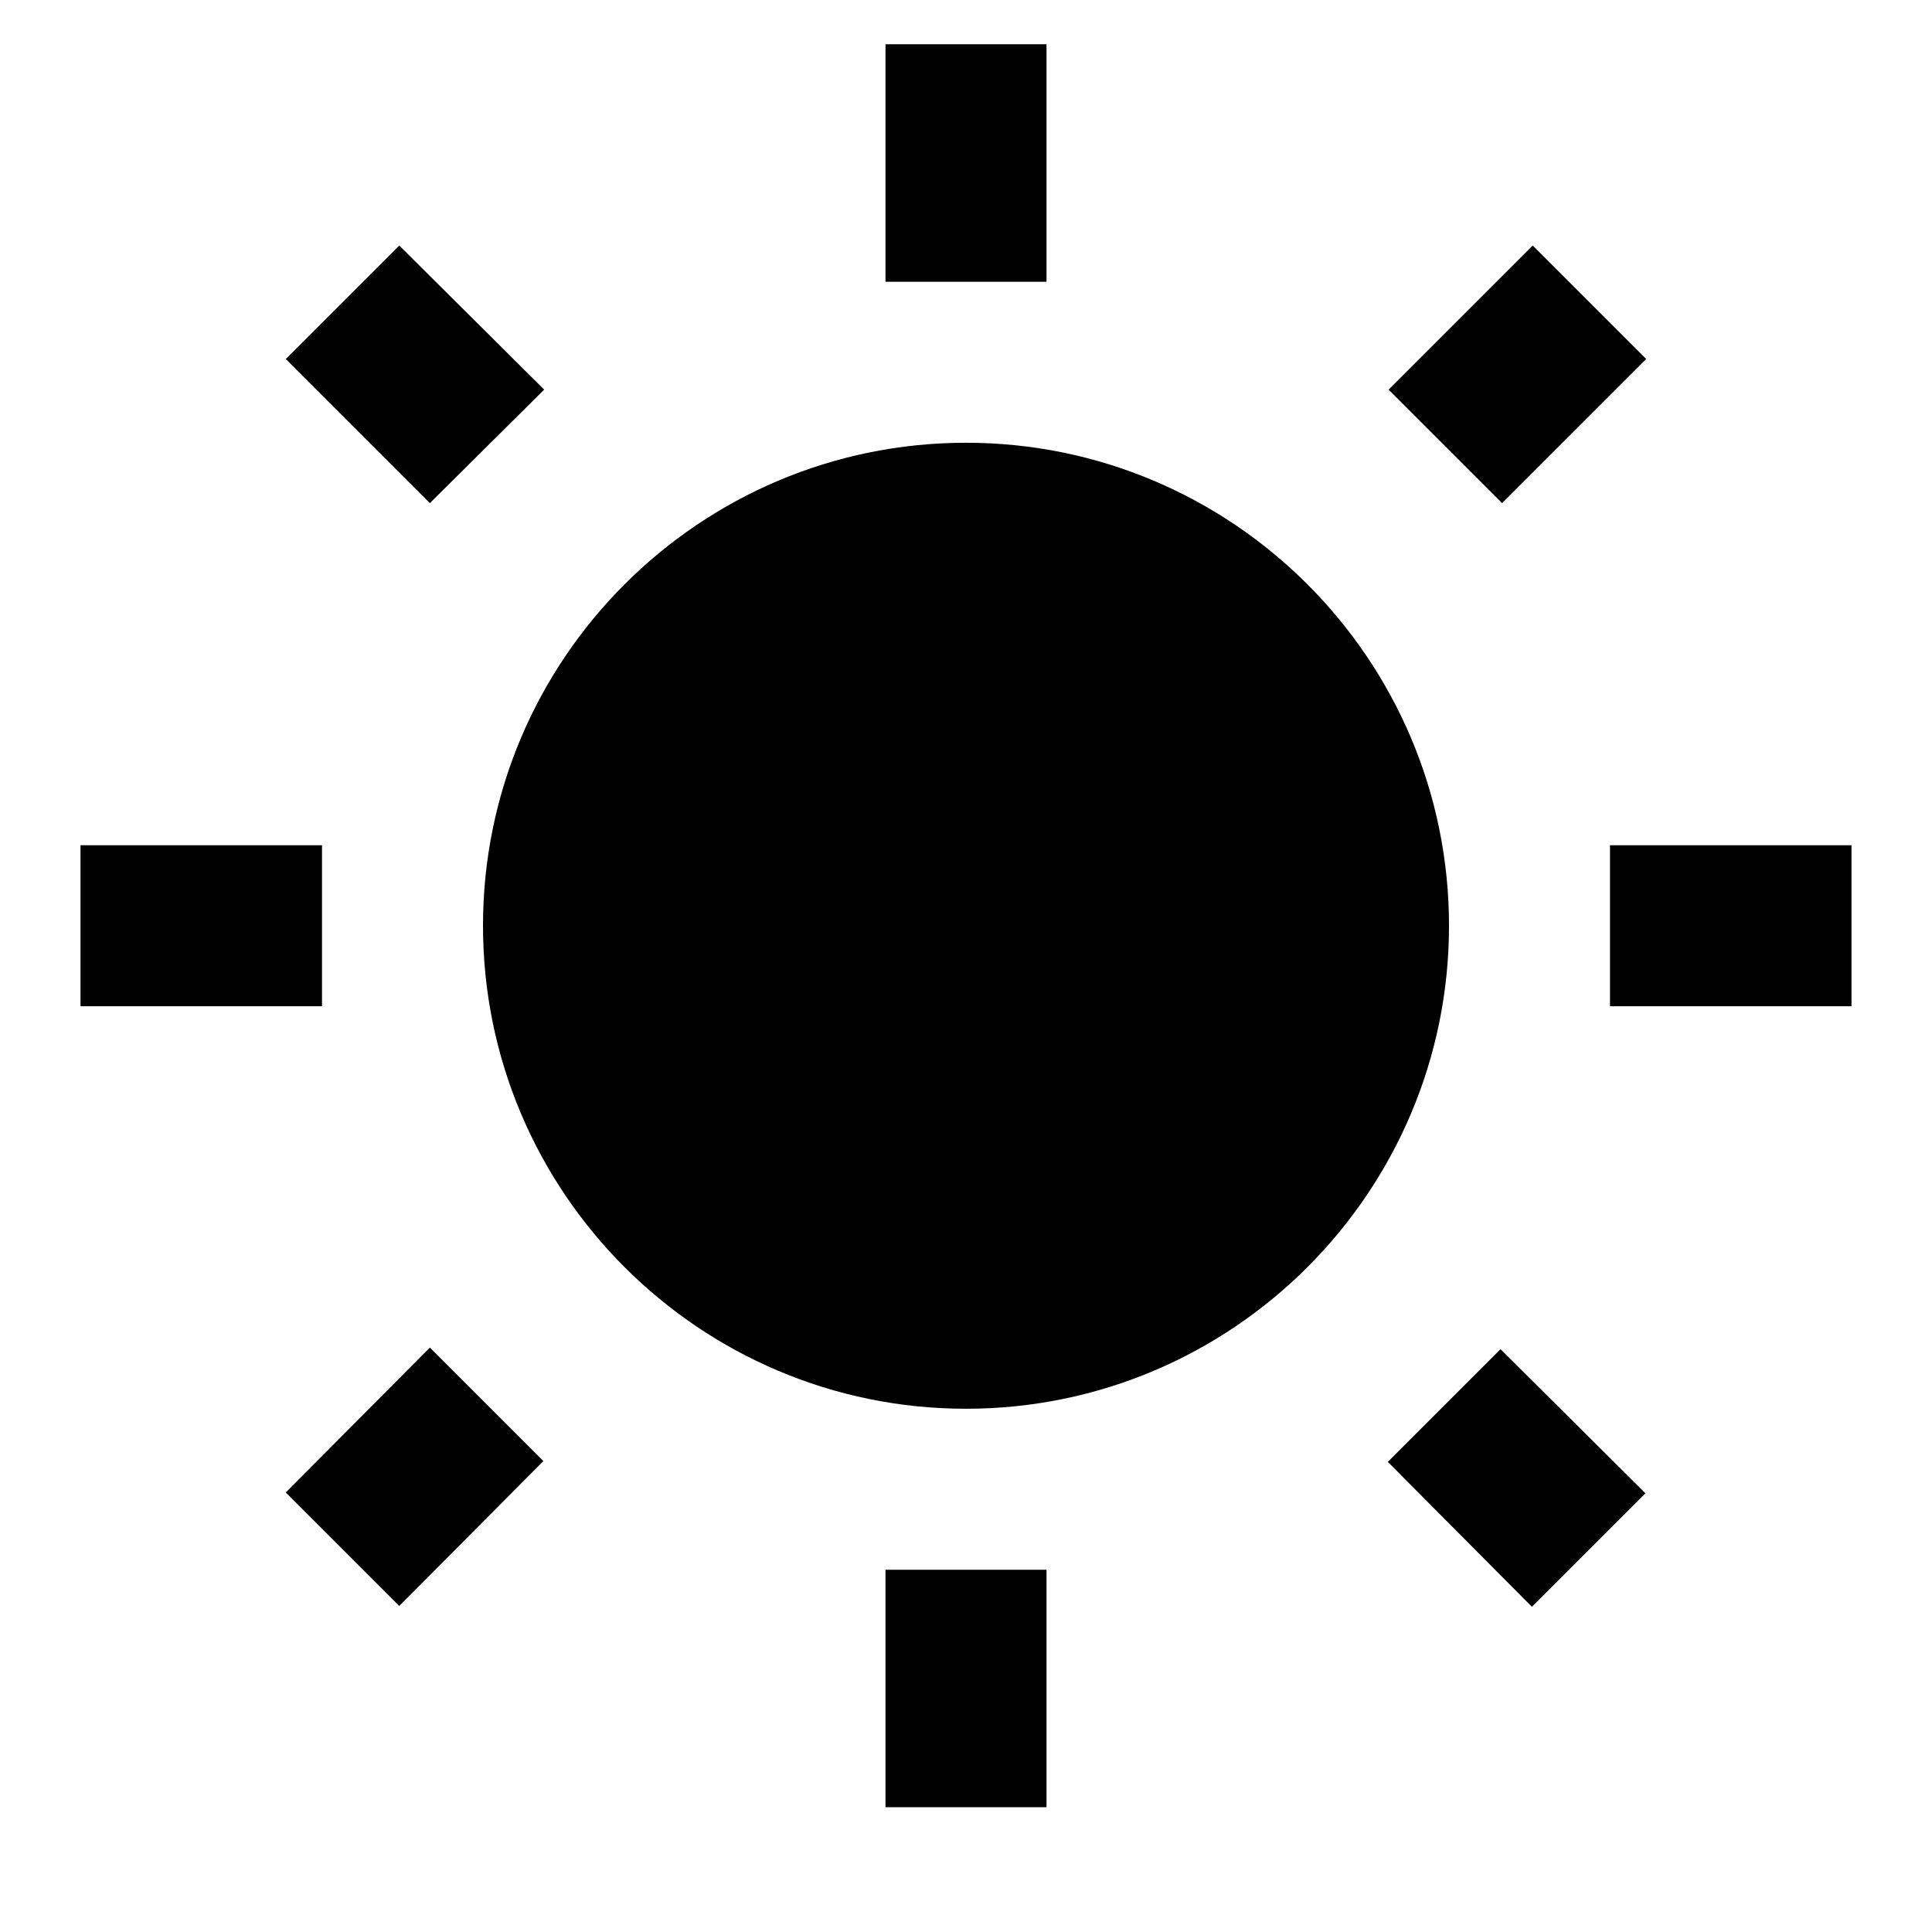
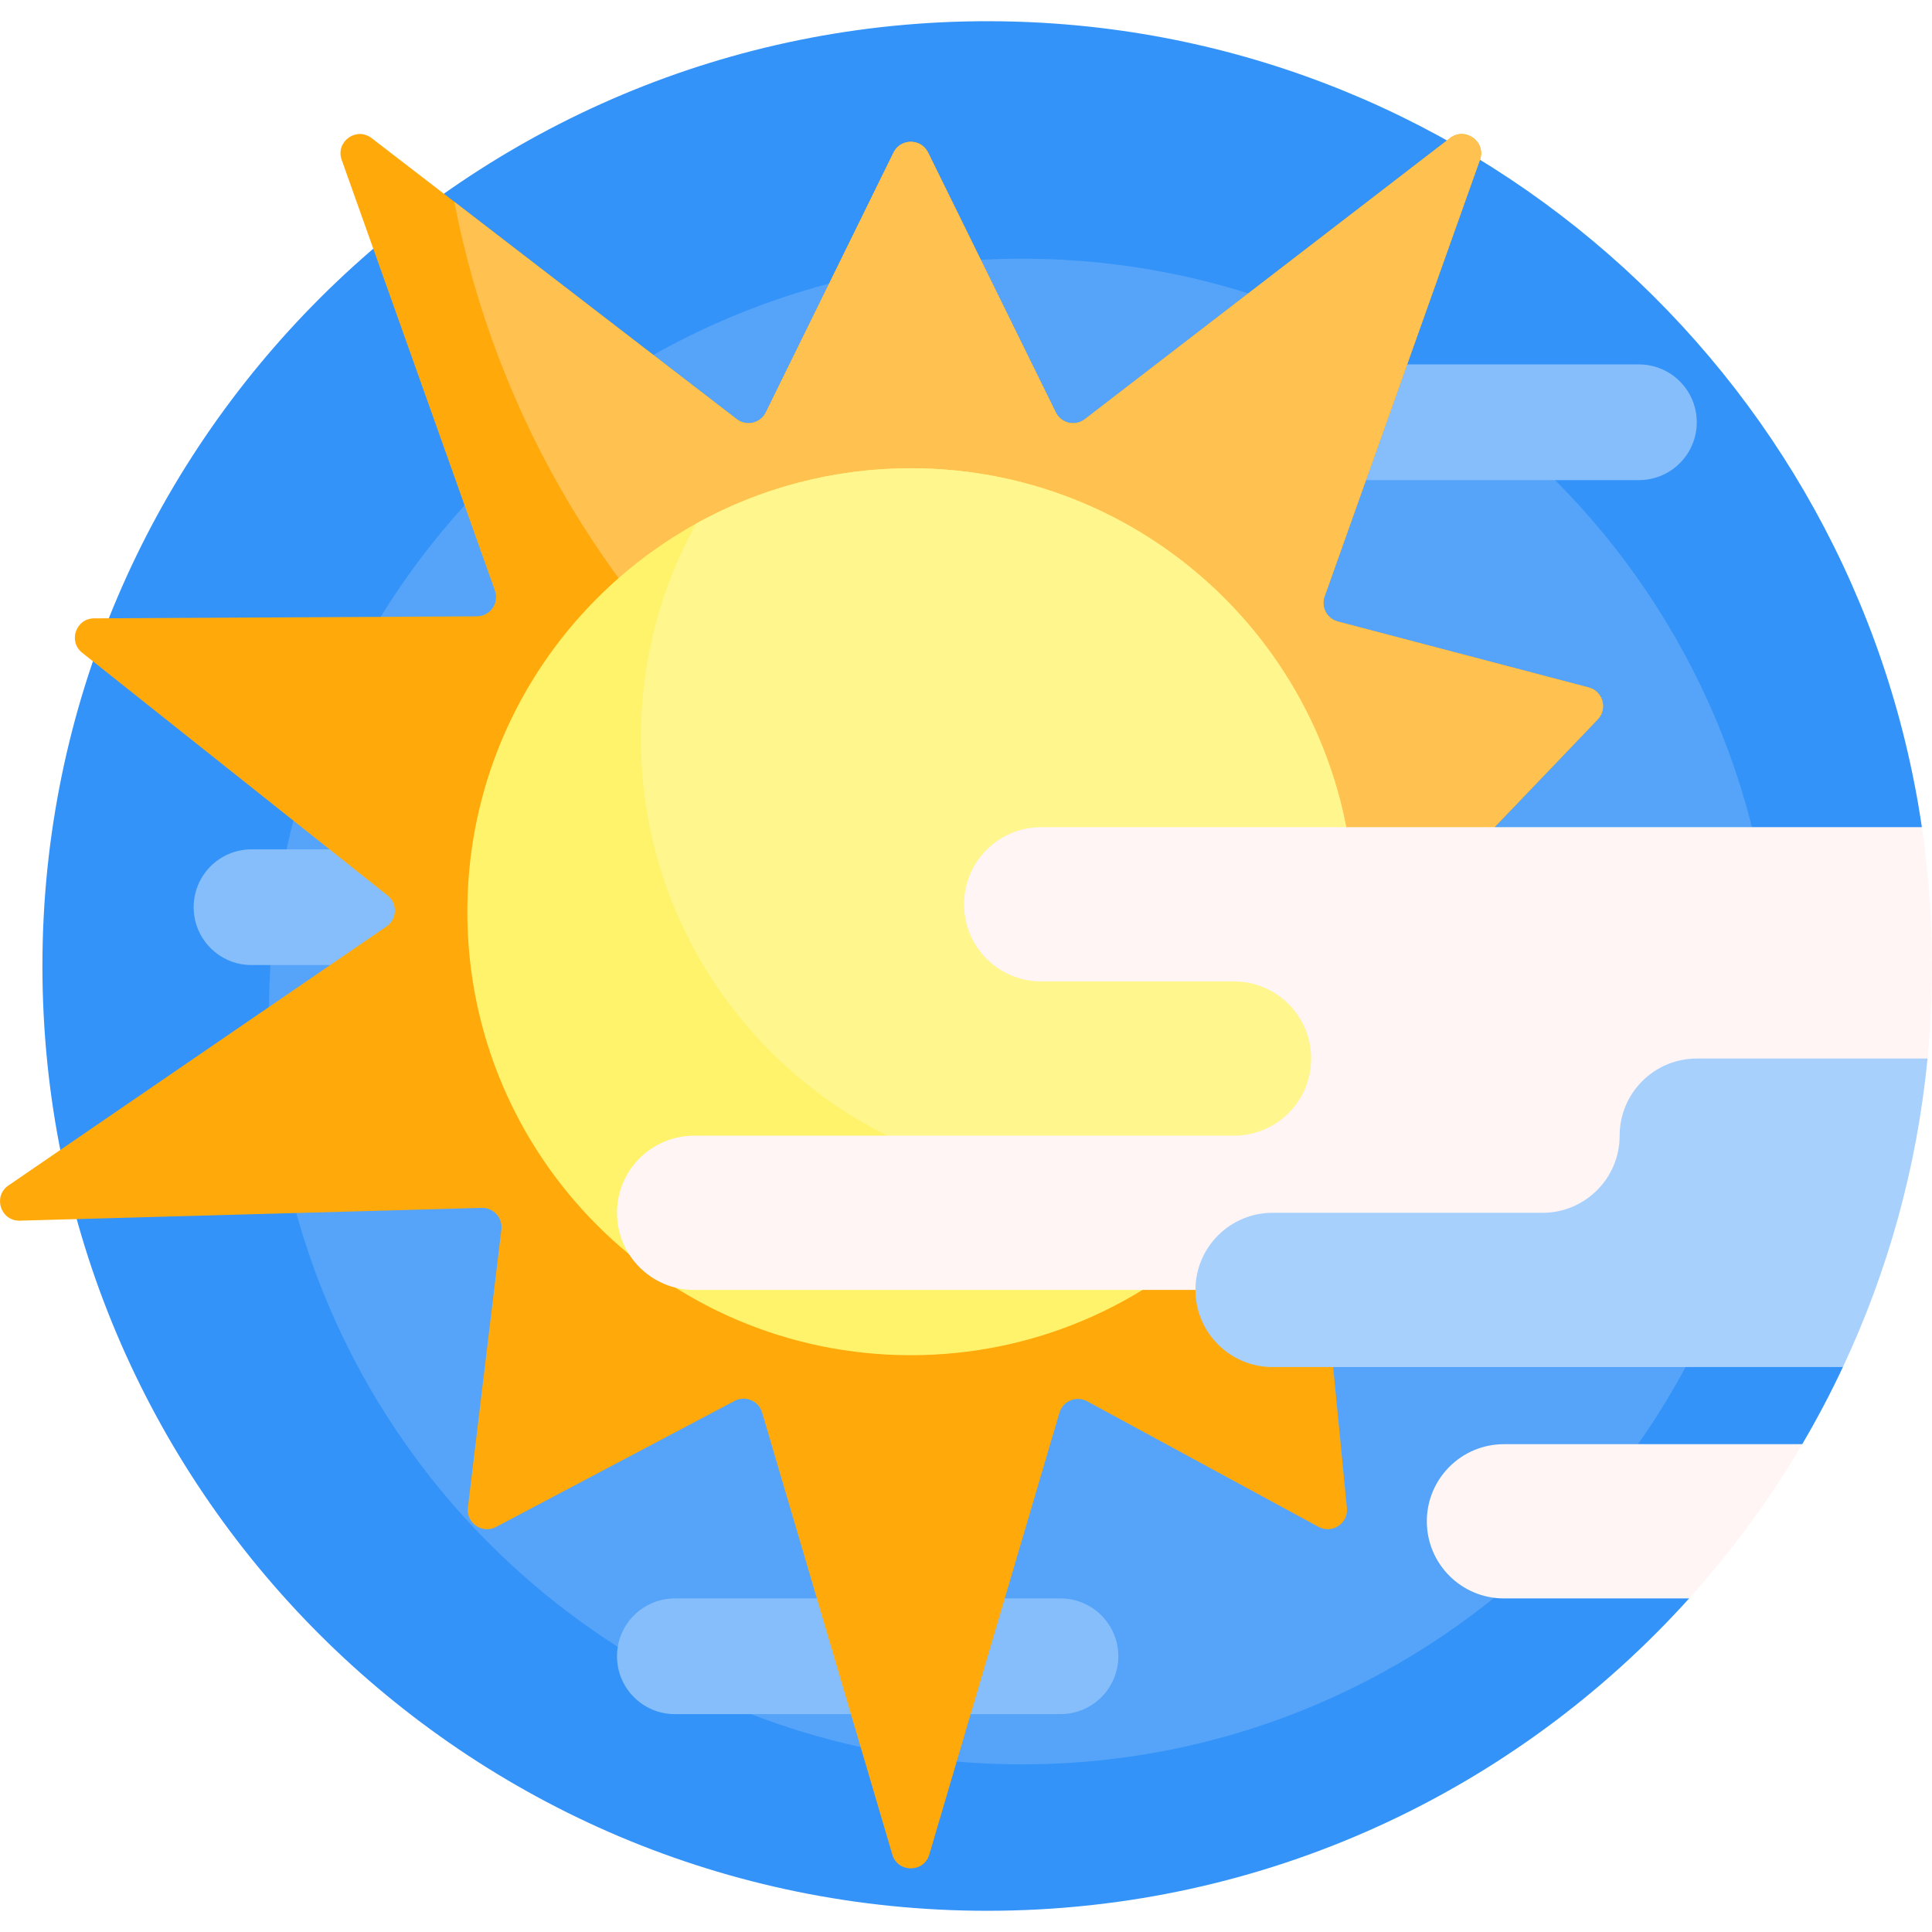
- <svg fill="currentColor" class="MuiSvgIcon-root MuiSvgIcon-fontSizeLarge" focusable="false" viewBox="0 0 24 24" aria-hidden="true" role="presentation">
-   <path d="M6.76 4.84l-1.8-1.79-1.41 1.41 1.79 1.79 1.42-1.41zM4 10.5H1v2h3v-2zm9-9.95h-2V3.5h2V.55zm7.45 3.91l-1.41-1.41-1.79 1.79 1.41 1.41 1.79-1.79zm-3.21 13.7l1.79 1.8 1.41-1.41-1.8-1.79-1.4 1.4zM20 10.5v2h3v-2h-3zm-8-5c-3.31 0-6 2.69-6 6s2.69 6 6 6 6-2.69 6-6-2.69-6-6-6zm-1 16.95h2V19.5h-2v2.95zm-7.45-3.91l1.41 1.41 1.79-1.8-1.41-1.41-1.79 1.8z" />
+ <svg xmlns="http://www.w3.org/2000/svg" id="Capa_1" enable-background="new 0 0 501 501" height="512" viewBox="0 0 501 501" width="512">
+   <g>
+     <path d="m438.016 414.5c-44.841 49.736-109.778 81-182.016 81-135.309 0-244.999-109.689-245-244.998-.001-135.239 110.431-245.362 245.669-245.001 122.779.328 224.324 90.971 241.705 208.999-13.325 18.869-20.478 41.402-20.478 64.502v75.498c-3.214 6.846-6.736 13.518-10.547 20l-7.074 3.617c-13.662 6.987-22.259 21.038-22.259 36.383z" fill="#3493f8" />
+     <path d="m460.204 262.306c0 107.817-87.403 195.22-195.22 195.22s-195.22-87.403-195.22-195.22 87.403-195.22 195.22-195.22 195.22 87.403 195.22 195.22z" fill="#55a4f9" />
+     <path d="m440 109.5c0 8.284-6.716 15-15 15h-100c-8.284 0-15-6.716-15-15 0-8.284 6.716-15 15-15h100c8.284 0 15 6.716 15 15zm-165 305h-100c-8.284 0-15 6.716-15 15 0 8.284 6.716 15 15 15h100c8.284 0 15-6.716 15-15 0-8.284-6.716-15-15-15zm-159.781-194.248h-50c-8.284 0-15 6.716-15 15 0 8.284 6.716 15 15 15h50c8.284 0 15-6.716 15-15 0-8.285-6.716-15-15-15z" fill="#86befb" />
+     <path d="m240.676 39.558 33.109 67.38c1.393 2.835 5.034 3.684 7.537 1.757l94.693-72.884c3.951-3.041 9.432.941 7.76 5.638l-40.279 113.21c-.982 2.759.607 5.767 3.44 6.512l65.039 17.095c3.686.969 4.976 5.541 2.341 8.294l-43.67 45.611c-2.134 2.229-1.76 5.839.786 7.583l98.761 67.661c4.113 2.818 2.02 9.261-2.964 9.123l-119.892-3.318c-3.007-.083-5.407 2.489-5.115 5.483l7.054 72.352c.389 3.989-3.838 6.791-7.361 4.88l-60.001-32.559c-2.797-1.518-6.282-.071-7.181 2.982l-33.748 114.555c-1.409 4.783-8.183 4.783-9.592 0l-33.767-114.622c-.893-3.031-4.338-4.484-7.132-3.008l-61.864 32.683c-3.567 1.884-7.782-1.013-7.3-5.019l8.683-72.128c.365-3.032-2.05-5.68-5.102-5.596l-119.762 3.315c-4.984.138-7.077-6.305-2.964-9.123l98.034-67.163c2.775-1.901 2.919-5.946.285-8.039l-79.196-62.948c-3.696-2.938-1.636-8.889 3.085-8.914l99.266-.525c3.444-.018 5.839-3.431 4.684-6.676l-39.741-111.7c-1.671-4.697 3.809-8.679 7.76-5.638l94.693 72.884c2.503 1.927 6.144 1.078 7.537-1.757l33.109-67.38c1.831-3.728 7.144-3.728 8.975-.001z" fill="#ffa90b" />
+     <path d="m414.315 186.56-43.67 45.611c-2.134 2.229-1.76 5.839.786 7.583l13.588 9.309c-8.765.949-17.668 1.437-26.686 1.437-119.301 0-218.685-85.27-240.532-198.188l73.254 56.383c2.503 1.927 6.144 1.078 7.537-1.757l33.108-67.38c1.831-3.727 7.144-3.727 8.975 0l33.109 67.38c1.393 2.835 5.034 3.684 7.537 1.757l94.693-72.884c3.951-3.041 9.432.941 7.76 5.638l-40.279 113.21c-.982 2.759.607 5.767 3.44 6.512l65.039 17.095c3.687.969 4.977 5.541 2.341 8.294z" fill="#ffc14f" />
+     <path d="m351.188 236.425c0 63.513-51.487 115-115 115s-115-51.487-115-115 51.487-115 115-115 115 51.488 115 115z" fill="#fff36c" />
+     <path d="m351.188 236.425c0 20.19-5.204 39.165-14.342 55.658-16.492 9.139-35.467 14.342-55.658 14.342-63.513 0-115-51.487-115-115 0-20.19 5.204-39.165 14.342-55.658 16.492-9.139 35.467-14.342 55.658-14.342 63.513 0 115 51.488 115 115z" fill="#fff68e" />
+     <path d="m390 374.5h77.348c-8.426 14.33-18.267 27.727-29.332 40h-48.016c-11.046 0-20-8.954-20-20 0-11.046 8.954-20 20-20zm108.374-160h-228.374c-11.046 0-20 8.954-20 20 0 11.046 8.954 20 20 20h50c11.046 0 20 8.954 20 20 0 11.046-8.954 20-20 20h-140c-11.046 0-20 8.954-20 20 0 11.046 8.954 20 20 20h256.099c32.402 0 59.773-24.278 63.372-56.479 1.01-9.034 1.529-18.217 1.529-27.521 0-12.23-.896-24.251-2.626-36z" fill="#fff5f5" />
+     <path d="m477.895 354.5h-147.895c-11.046 0-20-8.954-20-20 0-11.046 8.954-20 20-20h70c11.046 0 20-8.954 20-20 0-11.046 8.954-20 20-20h59.839c-2.757 28.361-10.35 55.306-21.944 80z" fill="#a7d0fc" />
+   </g>
</svg>
